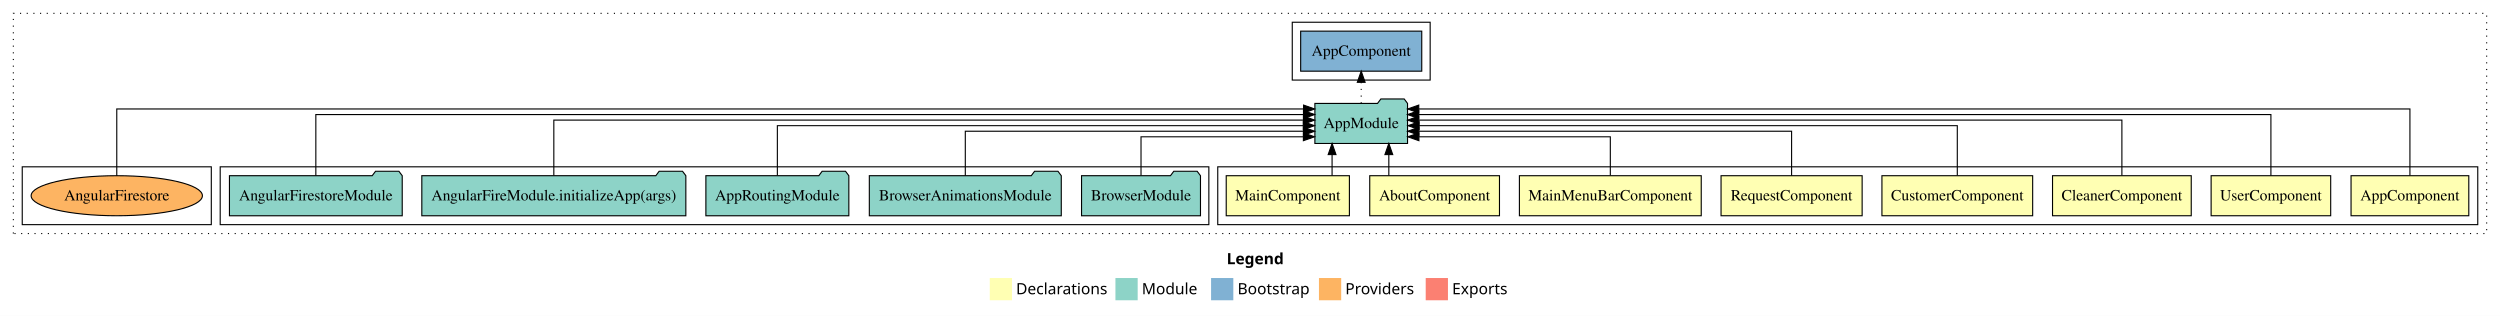
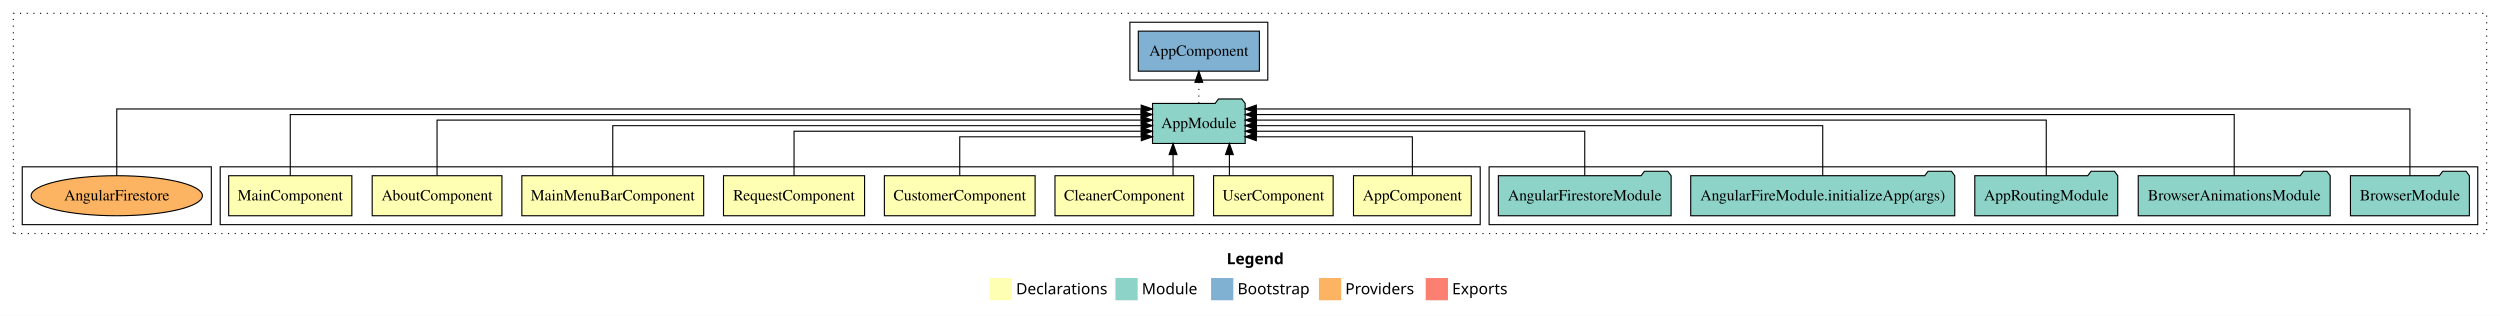
<svg xmlns="http://www.w3.org/2000/svg" width="2248pt" height="284pt" viewBox="0.00 0.00 2248.00 284.00">
  <g id="graph0" class="graph" transform="scale(1 1) rotate(0) translate(4 280)">
-     <polygon fill="#ffffff" stroke="transparent" points="-4,4 -4,-280 2244,-280 2244,4 -4,4" />
-     <text text-anchor="start" x="1099.009" y="-42.4" font-family="sans-serif" font-weight="bold" font-size="14.00" fill="#000000">Legend</text>
+     <polygon fill="white" stroke="transparent" points="-4,4 -4,-280 2244,-280 2244,4 -4,4" />
+     <text text-anchor="start" x="1099.01" y="-42.4" font-family="sans-serif" font-weight="bold" font-size="14.00">Legend</text>
    <polygon fill="#ffffb3" stroke="transparent" points="886,-10 886,-30 906,-30 906,-10 886,-10" />
-     <text text-anchor="start" x="909.629" y="-15.4" font-family="sans-serif" font-size="14.00" fill="#000000">  Declarations</text>
+     <text text-anchor="start" x="909.63" y="-15.4" font-family="sans-serif" font-size="14.00">  Declarations</text>
    <polygon fill="#8dd3c7" stroke="transparent" points="999,-10 999,-30 1019,-30 1019,-10 999,-10" />
-     <text text-anchor="start" x="1022.725" y="-15.4" font-family="sans-serif" font-size="14.00" fill="#000000">  Module</text>
+     <text text-anchor="start" x="1022.73" y="-15.4" font-family="sans-serif" font-size="14.00">  Module</text>
    <polygon fill="#80b1d3" stroke="transparent" points="1085,-10 1085,-30 1105,-30 1105,-10 1085,-10" />
-     <text text-anchor="start" x="1108.781" y="-15.4" font-family="sans-serif" font-size="14.00" fill="#000000">  Bootstrap</text>
+     <text text-anchor="start" x="1108.78" y="-15.4" font-family="sans-serif" font-size="14.00">  Bootstrap</text>
    <polygon fill="#fdb462" stroke="transparent" points="1182,-10 1182,-30 1202,-30 1202,-10 1182,-10" />
-     <text text-anchor="start" x="1205.673" y="-15.4" font-family="sans-serif" font-size="14.00" fill="#000000">  Providers</text>
+     <text text-anchor="start" x="1205.67" y="-15.4" font-family="sans-serif" font-size="14.00">  Providers</text>
    <polygon fill="#fb8072" stroke="transparent" points="1278,-10 1278,-30 1298,-30 1298,-10 1278,-10" />
-     <text text-anchor="start" x="1301.726" y="-15.4" font-family="sans-serif" font-size="14.00" fill="#000000">  Exports</text>
+     <text text-anchor="start" x="1301.73" y="-15.4" font-family="sans-serif" font-size="14.00">  Exports</text>
    <g id="clust1" class="cluster">
-       <polygon fill="none" stroke="#000000" stroke-dasharray="1,5" points="8,-70 8,-268 2232,-268 2232,-70 8,-70" />
+       <polygon fill="none" stroke="black" stroke-dasharray="1,5" points="8,-70 8,-268 2232,-268 2232,-70 8,-70" />
+     </g>
+     <g id="clust11" class="cluster">
+       <polygon fill="none" stroke="black" points="1335,-78 1335,-130 2224,-130 2224,-78 1335,-78" />
    </g>
    <g id="clust2" class="cluster">
-       <polygon fill="none" stroke="#000000" points="1091,-78 1091,-130 2224,-130 2224,-78 1091,-78" />
-     </g>
-     <g id="clust11" class="cluster">
-       <polygon fill="none" stroke="#000000" points="194,-78 194,-130 1083,-130 1083,-78 194,-78" />
+       <polygon fill="none" stroke="black" points="194,-78 194,-130 1327,-130 1327,-78 194,-78" />
    </g>
    <g id="clust13" class="cluster">
-       <polygon fill="none" stroke="#000000" points="1158,-208 1158,-260 1282,-260 1282,-208 1158,-208" />
+       <polygon fill="none" stroke="black" points="1012,-208 1012,-260 1136,-260 1136,-208 1012,-208" />
    </g>
    <g id="clust14" class="cluster">
-       <polygon fill="none" stroke="#000000" points="16,-78 16,-130 186,-130 186,-78 16,-78" />
+       <polygon fill="none" stroke="black" points="16,-78 16,-130 186,-130 186,-78 16,-78" />
    </g>
    <g id="node1" class="node">
-       <polygon fill="#ffffb3" stroke="#000000" points="2215.94,-122 2110.06,-122 2110.06,-86 2215.94,-86 2215.94,-122" />
-       <text text-anchor="middle" x="2163" y="-99.8" font-family="Times,serif" font-size="14.00" fill="#000000">AppComponent</text>
+       <polygon fill="#ffffb3" stroke="black" points="1318.94,-122 1213.06,-122 1213.06,-86 1318.94,-86 1318.94,-122" />
+       <text text-anchor="middle" x="1266" y="-99.8" font-family="Times,serif" font-size="14.00">AppComponent</text>
    </g>
    <g id="node9" class="node">
-       <polygon fill="#8dd3c7" stroke="#000000" points="1261.657,-187 1258.657,-191 1237.657,-191 1234.657,-187 1178.343,-187 1178.343,-151 1261.657,-151 1261.657,-187" />
-       <text text-anchor="middle" x="1220" y="-164.8" font-family="Times,serif" font-size="14.00" fill="#000000">AppModule</text>
+       <polygon fill="#8dd3c7" stroke="black" points="1115.66,-187 1112.66,-191 1091.66,-191 1088.66,-187 1032.34,-187 1032.34,-151 1115.66,-151 1115.66,-187" />
+       <text text-anchor="middle" x="1074" y="-164.8" font-family="Times,serif" font-size="14.00">AppModule</text>
    </g>
    <g id="edge1" class="edge">
-       <path fill="none" stroke="#000000" d="M2163,-122.091C2163,-145.133 2163,-182 2163,-182 2163,-182 1271.736,-182 1271.736,-182" />
-       <polygon fill="#000000" stroke="#000000" points="1271.736,-178.5 1261.736,-182 1271.736,-185.5 1271.736,-178.5" />
+       <path fill="none" stroke="black" d="M1266,-122.24C1266,-137.57 1266,-157 1266,-157 1266,-157 1125.66,-157 1125.66,-157" />
+       <polygon fill="black" stroke="black" points="1125.66,-153.5 1115.66,-157 1125.66,-160.5 1125.66,-153.5" />
    </g>
    <g id="node2" class="node">
-       <polygon fill="#ffffb3" stroke="#000000" points="2091.759,-122 1984.241,-122 1984.241,-86 2091.759,-86 2091.759,-122" />
-       <text text-anchor="middle" x="2038" y="-99.8" font-family="Times,serif" font-size="14.00" fill="#000000">UserComponent</text>
+       <polygon fill="#ffffb3" stroke="black" points="1194.76,-122 1087.24,-122 1087.24,-86 1194.76,-86 1194.76,-122" />
+       <text text-anchor="middle" x="1141" y="-99.8" font-family="Times,serif" font-size="14.00">UserComponent</text>
    </g>
    <g id="edge2" class="edge">
-       <path fill="none" stroke="#000000" d="M2038,-122.045C2038,-143.662 2038,-177 2038,-177 2038,-177 1271.689,-177 1271.689,-177" />
-       <polygon fill="#000000" stroke="#000000" points="1271.689,-173.5 1261.689,-177 1271.689,-180.5 1271.689,-173.5" />
+       <path fill="none" stroke="black" d="M1101.47,-122.11C1101.47,-122.11 1101.47,-140.99 1101.47,-140.99" />
+       <polygon fill="black" stroke="black" points="1097.97,-140.99 1101.47,-150.99 1104.97,-140.99 1097.97,-140.99" />
    </g>
    <g id="node3" class="node">
-       <polygon fill="#ffffb3" stroke="#000000" points="1966.364,-122 1841.636,-122 1841.636,-86 1966.364,-86 1966.364,-122" />
-       <text text-anchor="middle" x="1904" y="-99.8" font-family="Times,serif" font-size="14.00" fill="#000000">CleanerComponent</text>
+       <polygon fill="#ffffb3" stroke="black" points="1069.36,-122 944.64,-122 944.64,-86 1069.36,-86 1069.36,-122" />
+       <text text-anchor="middle" x="1007" y="-99.8" font-family="Times,serif" font-size="14.00">CleanerComponent</text>
    </g>
    <g id="edge3" class="edge">
-       <path fill="none" stroke="#000000" d="M1904,-122.223C1904,-142.365 1904,-172 1904,-172 1904,-172 1271.758,-172 1271.758,-172" />
-       <polygon fill="#000000" stroke="#000000" points="1271.758,-168.5 1261.758,-172 1271.758,-175.5 1271.758,-168.5" />
+       <path fill="none" stroke="black" d="M1050.8,-122.11C1050.8,-122.11 1050.8,-140.99 1050.8,-140.99" />
+       <polygon fill="black" stroke="black" points="1047.3,-140.99 1050.8,-150.99 1054.3,-140.99 1047.3,-140.99" />
    </g>
    <g id="node4" class="node">
-       <polygon fill="#ffffb3" stroke="#000000" points="1823.77,-122 1688.23,-122 1688.23,-86 1823.77,-86 1823.77,-122" />
-       <text text-anchor="middle" x="1756" y="-99.8" font-family="Times,serif" font-size="14.00" fill="#000000">CustomerComponent</text>
+       <polygon fill="#ffffb3" stroke="black" points="926.77,-122 791.23,-122 791.23,-86 926.77,-86 926.77,-122" />
+       <text text-anchor="middle" x="859" y="-99.8" font-family="Times,serif" font-size="14.00">CustomerComponent</text>
    </g>
    <g id="edge4" class="edge">
-       <path fill="none" stroke="#000000" d="M1756,-122.222C1756,-140.828 1756,-167 1756,-167 1756,-167 1272.059,-167 1272.059,-167" />
-       <polygon fill="#000000" stroke="#000000" points="1272.059,-163.5 1262.059,-167 1272.059,-170.5 1272.059,-163.5" />
+       <path fill="none" stroke="black" d="M859,-122.24C859,-137.57 859,-157 859,-157 859,-157 1022.29,-157 1022.29,-157" />
+       <polygon fill="black" stroke="black" points="1022.29,-160.5 1032.29,-157 1022.29,-153.5 1022.29,-160.5" />
    </g>
    <g id="node5" class="node">
-       <polygon fill="#ffffb3" stroke="#000000" points="1670.434,-122 1543.566,-122 1543.566,-86 1670.434,-86 1670.434,-122" />
-       <text text-anchor="middle" x="1607" y="-99.8" font-family="Times,serif" font-size="14.00" fill="#000000">RequestComponent</text>
+       <polygon fill="#ffffb3" stroke="black" points="773.43,-122 646.57,-122 646.57,-86 773.43,-86 773.43,-122" />
+       <text text-anchor="middle" x="710" y="-99.8" font-family="Times,serif" font-size="14.00">RequestComponent</text>
    </g>
    <g id="edge5" class="edge">
-       <path fill="none" stroke="#000000" d="M1607,-122.034C1607,-139.06 1607,-162 1607,-162 1607,-162 1271.784,-162 1271.784,-162" />
-       <polygon fill="#000000" stroke="#000000" points="1271.784,-158.5 1261.784,-162 1271.783,-165.5 1271.784,-158.5" />
+       <path fill="none" stroke="black" d="M710,-122.03C710,-139.06 710,-162 710,-162 710,-162 1022.24,-162 1022.24,-162" />
+       <polygon fill="black" stroke="black" points="1022.24,-165.5 1032.24,-162 1022.24,-158.5 1022.24,-165.5" />
    </g>
    <g id="node6" class="node">
-       <polygon fill="#ffffb3" stroke="#000000" points="1525.753,-122 1362.247,-122 1362.247,-86 1525.753,-86 1525.753,-122" />
-       <text text-anchor="middle" x="1444" y="-99.8" font-family="Times,serif" font-size="14.00" fill="#000000">MainMenuBarComponent</text>
+       <polygon fill="#ffffb3" stroke="black" points="628.75,-122 465.25,-122 465.25,-86 628.75,-86 628.75,-122" />
+       <text text-anchor="middle" x="547" y="-99.8" font-family="Times,serif" font-size="14.00">MainMenuBarComponent</text>
    </g>
    <g id="edge6" class="edge">
-       <path fill="none" stroke="#000000" d="M1444,-122.24C1444,-137.571 1444,-157 1444,-157 1444,-157 1271.87,-157 1271.87,-157" />
-       <polygon fill="#000000" stroke="#000000" points="1271.87,-153.5 1261.87,-157 1271.87,-160.5 1271.87,-153.5" />
+       <path fill="none" stroke="black" d="M547,-122.22C547,-140.83 547,-167 547,-167 547,-167 1022.21,-167 1022.21,-167" />
+       <polygon fill="black" stroke="black" points="1022.21,-170.5 1032.21,-167 1022.21,-163.5 1022.21,-170.5" />
    </g>
    <g id="node7" class="node">
-       <polygon fill="#ffffb3" stroke="#000000" points="1344.33,-122 1227.67,-122 1227.67,-86 1344.33,-86 1344.33,-122" />
-       <text text-anchor="middle" x="1286" y="-99.8" font-family="Times,serif" font-size="14.00" fill="#000000">AboutComponent</text>
+       <polygon fill="#ffffb3" stroke="black" points="447.33,-122 330.67,-122 330.67,-86 447.33,-86 447.33,-122" />
+       <text text-anchor="middle" x="389" y="-99.8" font-family="Times,serif" font-size="14.00">AboutComponent</text>
    </g>
    <g id="edge7" class="edge">
-       <path fill="none" stroke="#000000" d="M1244.832,-122.106C1244.832,-122.106 1244.832,-140.991 1244.832,-140.991" />
-       <polygon fill="#000000" stroke="#000000" points="1241.332,-140.991 1244.832,-150.991 1248.332,-140.991 1241.332,-140.991" />
+       <path fill="none" stroke="black" d="M389,-122.22C389,-142.37 389,-172 389,-172 389,-172 1022.18,-172 1022.18,-172" />
+       <polygon fill="black" stroke="black" points="1022.18,-175.5 1032.18,-172 1022.18,-168.5 1022.18,-175.5" />
    </g>
    <g id="node8" class="node">
-       <polygon fill="#ffffb3" stroke="#000000" points="1209.382,-122 1098.618,-122 1098.618,-86 1209.382,-86 1209.382,-122" />
-       <text text-anchor="middle" x="1154" y="-99.8" font-family="Times,serif" font-size="14.00" fill="#000000">MainComponent</text>
+       <polygon fill="#ffffb3" stroke="black" points="312.38,-122 201.62,-122 201.62,-86 312.38,-86 312.38,-122" />
+       <text text-anchor="middle" x="257" y="-99.8" font-family="Times,serif" font-size="14.00">MainComponent</text>
    </g>
    <g id="edge8" class="edge">
-       <path fill="none" stroke="#000000" d="M1193.806,-122.106C1193.806,-122.106 1193.806,-140.991 1193.806,-140.991" />
-       <polygon fill="#000000" stroke="#000000" points="1190.306,-140.991 1193.806,-150.991 1197.306,-140.991 1190.306,-140.991" />
+       <path fill="none" stroke="black" d="M257,-122.04C257,-143.66 257,-177 257,-177 257,-177 1022.08,-177 1022.08,-177" />
+       <polygon fill="black" stroke="black" points="1022.08,-180.5 1032.08,-177 1022.08,-173.5 1022.08,-180.5" />
    </g>
    <g id="node15" class="node">
-       <polygon fill="#80b1d3" stroke="#000000" points="1274.439,-252 1165.561,-252 1165.561,-216 1274.439,-216 1274.439,-252" />
-       <text text-anchor="middle" x="1220" y="-229.8" font-family="Times,serif" font-size="14.00" fill="#000000">AppComponent </text>
+       <polygon fill="#80b1d3" stroke="black" points="1128.44,-252 1019.56,-252 1019.56,-216 1128.44,-216 1128.44,-252" />
+       <text text-anchor="middle" x="1074" y="-229.8" font-family="Times,serif" font-size="14.00">AppComponent </text>
    </g>
    <g id="edge14" class="edge">
-       <path fill="none" stroke="#000000" stroke-dasharray="1,5" d="M1220,-187.106C1220,-187.106 1220,-205.991 1220,-205.991" />
-       <polygon fill="#000000" stroke="#000000" points="1216.5,-205.991 1220,-215.991 1223.5,-205.991 1216.5,-205.991" />
+       <path fill="none" stroke="black" stroke-dasharray="1,5" d="M1074,-187.11C1074,-187.11 1074,-205.99 1074,-205.99" />
+       <polygon fill="black" stroke="black" points="1070.5,-205.99 1074,-215.99 1077.5,-205.99 1070.5,-205.99" />
    </g>
    <g id="node10" class="node">
-       <polygon fill="#8dd3c7" stroke="#000000" points="1075.473,-122 1072.473,-126 1051.473,-126 1048.473,-122 968.527,-122 968.527,-86 1075.473,-86 1075.473,-122" />
-       <text text-anchor="middle" x="1022" y="-99.8" font-family="Times,serif" font-size="14.00" fill="#000000">BrowserModule</text>
+       <polygon fill="#8dd3c7" stroke="black" points="2216.47,-122 2213.47,-126 2192.47,-126 2189.47,-122 2109.53,-122 2109.53,-86 2216.47,-86 2216.47,-122" />
+       <text text-anchor="middle" x="2163" y="-99.8" font-family="Times,serif" font-size="14.00">BrowserModule</text>
    </g>
    <g id="edge9" class="edge">
-       <path fill="none" stroke="#000000" d="M1022,-122.24C1022,-137.571 1022,-157 1022,-157 1022,-157 1168.009,-157 1168.009,-157" />
-       <polygon fill="#000000" stroke="#000000" points="1168.009,-160.5 1178.009,-157 1168.009,-153.5 1168.009,-160.5" />
+       <path fill="none" stroke="black" d="M2163,-122.09C2163,-145.13 2163,-182 2163,-182 2163,-182 1125.69,-182 1125.69,-182" />
+       <polygon fill="black" stroke="black" points="1125.69,-178.5 1115.69,-182 1125.69,-185.5 1125.69,-178.5" />
    </g>
    <g id="node11" class="node">
-       <polygon fill="#8dd3c7" stroke="#000000" points="950.302,-122 947.302,-126 926.302,-126 923.302,-122 777.698,-122 777.698,-86 950.302,-86 950.302,-122" />
-       <text text-anchor="middle" x="864" y="-99.8" font-family="Times,serif" font-size="14.00" fill="#000000">BrowserAnimationsModule</text>
+       <polygon fill="#8dd3c7" stroke="black" points="2091.3,-122 2088.3,-126 2067.3,-126 2064.3,-122 1918.7,-122 1918.7,-86 2091.3,-86 2091.3,-122" />
+       <text text-anchor="middle" x="2005" y="-99.8" font-family="Times,serif" font-size="14.00">BrowserAnimationsModule</text>
    </g>
    <g id="edge10" class="edge">
-       <path fill="none" stroke="#000000" d="M864,-122.034C864,-139.06 864,-162 864,-162 864,-162 1168.115,-162 1168.115,-162" />
-       <polygon fill="#000000" stroke="#000000" points="1168.116,-165.5 1178.115,-162 1168.115,-158.5 1168.116,-165.5" />
+       <path fill="none" stroke="black" d="M2005,-122.04C2005,-143.66 2005,-177 2005,-177 2005,-177 1125.81,-177 1125.81,-177" />
+       <polygon fill="black" stroke="black" points="1125.81,-173.5 1115.81,-177 1125.81,-180.5 1125.81,-173.5" />
    </g>
    <g id="node12" class="node">
-       <polygon fill="#8dd3c7" stroke="#000000" points="759.274,-122 756.274,-126 735.274,-126 732.274,-122 630.726,-122 630.726,-86 759.274,-86 759.274,-122" />
-       <text text-anchor="middle" x="695" y="-99.8" font-family="Times,serif" font-size="14.00" fill="#000000">AppRoutingModule</text>
+       <polygon fill="#8dd3c7" stroke="black" points="1900.27,-122 1897.27,-126 1876.27,-126 1873.27,-122 1771.73,-122 1771.73,-86 1900.27,-86 1900.27,-122" />
+       <text text-anchor="middle" x="1836" y="-99.8" font-family="Times,serif" font-size="14.00">AppRoutingModule</text>
    </g>
    <g id="edge11" class="edge">
-       <path fill="none" stroke="#000000" d="M695,-122.222C695,-140.828 695,-167 695,-167 695,-167 1167.925,-167 1167.925,-167" />
-       <polygon fill="#000000" stroke="#000000" points="1167.925,-170.5 1177.925,-167 1167.925,-163.5 1167.925,-170.5" />
+       <path fill="none" stroke="black" d="M1836,-122.22C1836,-142.37 1836,-172 1836,-172 1836,-172 1125.78,-172 1125.78,-172" />
+       <polygon fill="black" stroke="black" points="1125.78,-168.5 1115.78,-172 1125.78,-175.5 1125.78,-168.5" />
    </g>
    <g id="node13" class="node">
-       <polygon fill="#8dd3c7" stroke="#000000" points="612.706,-122 609.706,-126 588.706,-126 585.706,-122 375.294,-122 375.294,-86 612.706,-86 612.706,-122" />
-       <text text-anchor="middle" x="494" y="-99.8" font-family="Times,serif" font-size="14.00" fill="#000000">AngularFireModule.initializeApp(args)</text>
+       <polygon fill="#8dd3c7" stroke="black" points="1753.71,-122 1750.71,-126 1729.71,-126 1726.71,-122 1516.29,-122 1516.29,-86 1753.71,-86 1753.71,-122" />
+       <text text-anchor="middle" x="1635" y="-99.8" font-family="Times,serif" font-size="14.00">AngularFireModule.initializeApp(args)</text>
    </g>
    <g id="edge12" class="edge">
-       <path fill="none" stroke="#000000" d="M494,-122.223C494,-142.365 494,-172 494,-172 494,-172 1168.095,-172 1168.095,-172" />
-       <polygon fill="#000000" stroke="#000000" points="1168.095,-175.5 1178.095,-172 1168.095,-168.5 1168.095,-175.5" />
+       <path fill="none" stroke="black" d="M1635,-122.22C1635,-140.83 1635,-167 1635,-167 1635,-167 1125.71,-167 1125.71,-167" />
+       <polygon fill="black" stroke="black" points="1125.71,-163.5 1115.71,-167 1125.71,-170.5 1125.71,-163.5" />
    </g>
    <g id="node14" class="node">
-       <polygon fill="#8dd3c7" stroke="#000000" points="357.681,-122 354.681,-126 333.681,-126 330.681,-122 202.319,-122 202.319,-86 357.681,-86 357.681,-122" />
-       <text text-anchor="middle" x="280" y="-99.8" font-family="Times,serif" font-size="14.00" fill="#000000">AngularFirestoreModule</text>
+       <polygon fill="#8dd3c7" stroke="black" points="1498.68,-122 1495.68,-126 1474.68,-126 1471.68,-122 1343.32,-122 1343.32,-86 1498.68,-86 1498.68,-122" />
+       <text text-anchor="middle" x="1421" y="-99.8" font-family="Times,serif" font-size="14.00">AngularFirestoreModule</text>
    </g>
    <g id="edge13" class="edge">
-       <path fill="none" stroke="#000000" d="M280,-122.045C280,-143.662 280,-177 280,-177 280,-177 1168.091,-177 1168.091,-177" />
-       <polygon fill="#000000" stroke="#000000" points="1168.091,-180.5 1178.091,-177 1168.091,-173.5 1168.091,-180.5" />
+       <path fill="none" stroke="black" d="M1421,-122.03C1421,-139.06 1421,-162 1421,-162 1421,-162 1125.86,-162 1125.86,-162" />
+       <polygon fill="black" stroke="black" points="1125.86,-158.5 1115.86,-162 1125.86,-165.5 1125.86,-158.5" />
    </g>
    <g id="node16" class="node">
-       <ellipse fill="#fdb462" stroke="#000000" cx="101" cy="-104" rx="77.002" ry="18" />
-       <text text-anchor="middle" x="101" y="-99.8" font-family="Times,serif" font-size="14.00" fill="#000000">AngularFirestore</text>
+       <ellipse fill="#fdb462" stroke="black" cx="101" cy="-104" rx="77" ry="18" />
+       <text text-anchor="middle" x="101" y="-99.8" font-family="Times,serif" font-size="14.00">AngularFirestore</text>
    </g>
    <g id="edge15" class="edge">
-       <path fill="none" stroke="#000000" d="M101,-122.091C101,-145.133 101,-182 101,-182 101,-182 1168.176,-182 1168.176,-182" />
-       <polygon fill="#000000" stroke="#000000" points="1168.176,-185.5 1178.176,-182 1168.176,-178.5 1168.176,-185.5" />
+       <path fill="none" stroke="black" d="M101,-122.09C101,-145.13 101,-182 101,-182 101,-182 1022.19,-182 1022.19,-182" />
+       <polygon fill="black" stroke="black" points="1022.19,-185.5 1032.19,-182 1022.19,-178.5 1022.19,-185.5" />
    </g>
  </g>
</svg>
